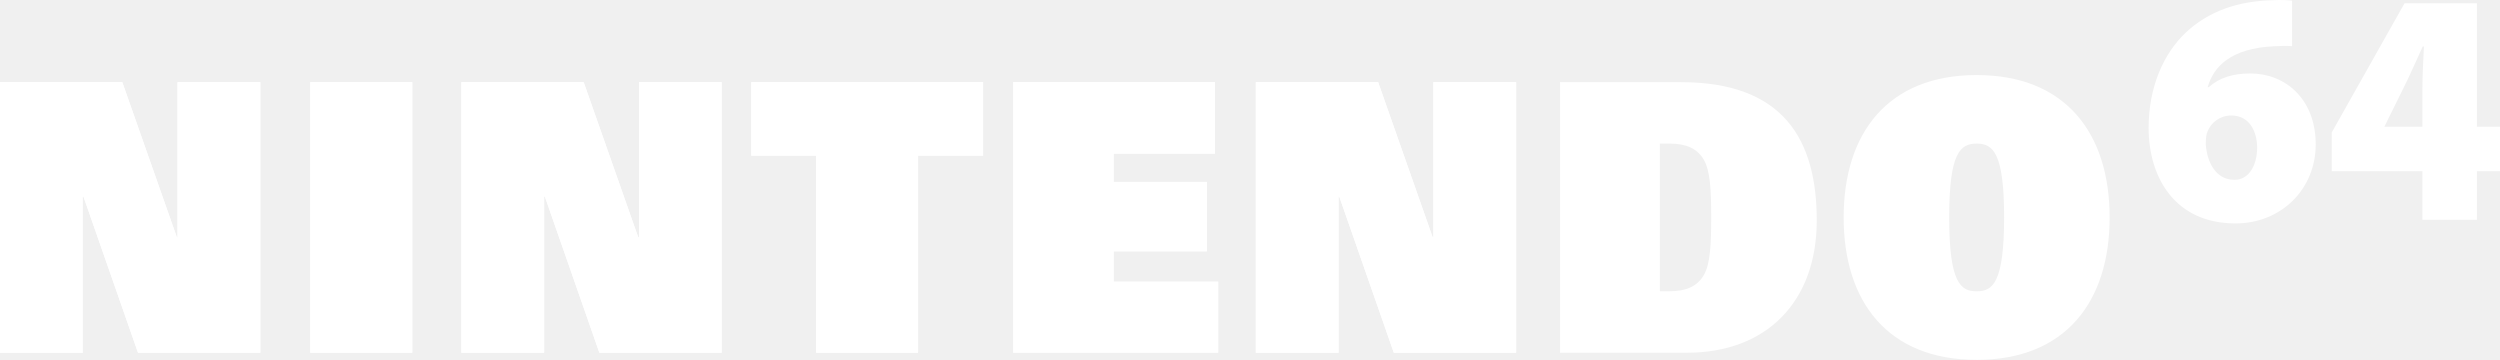
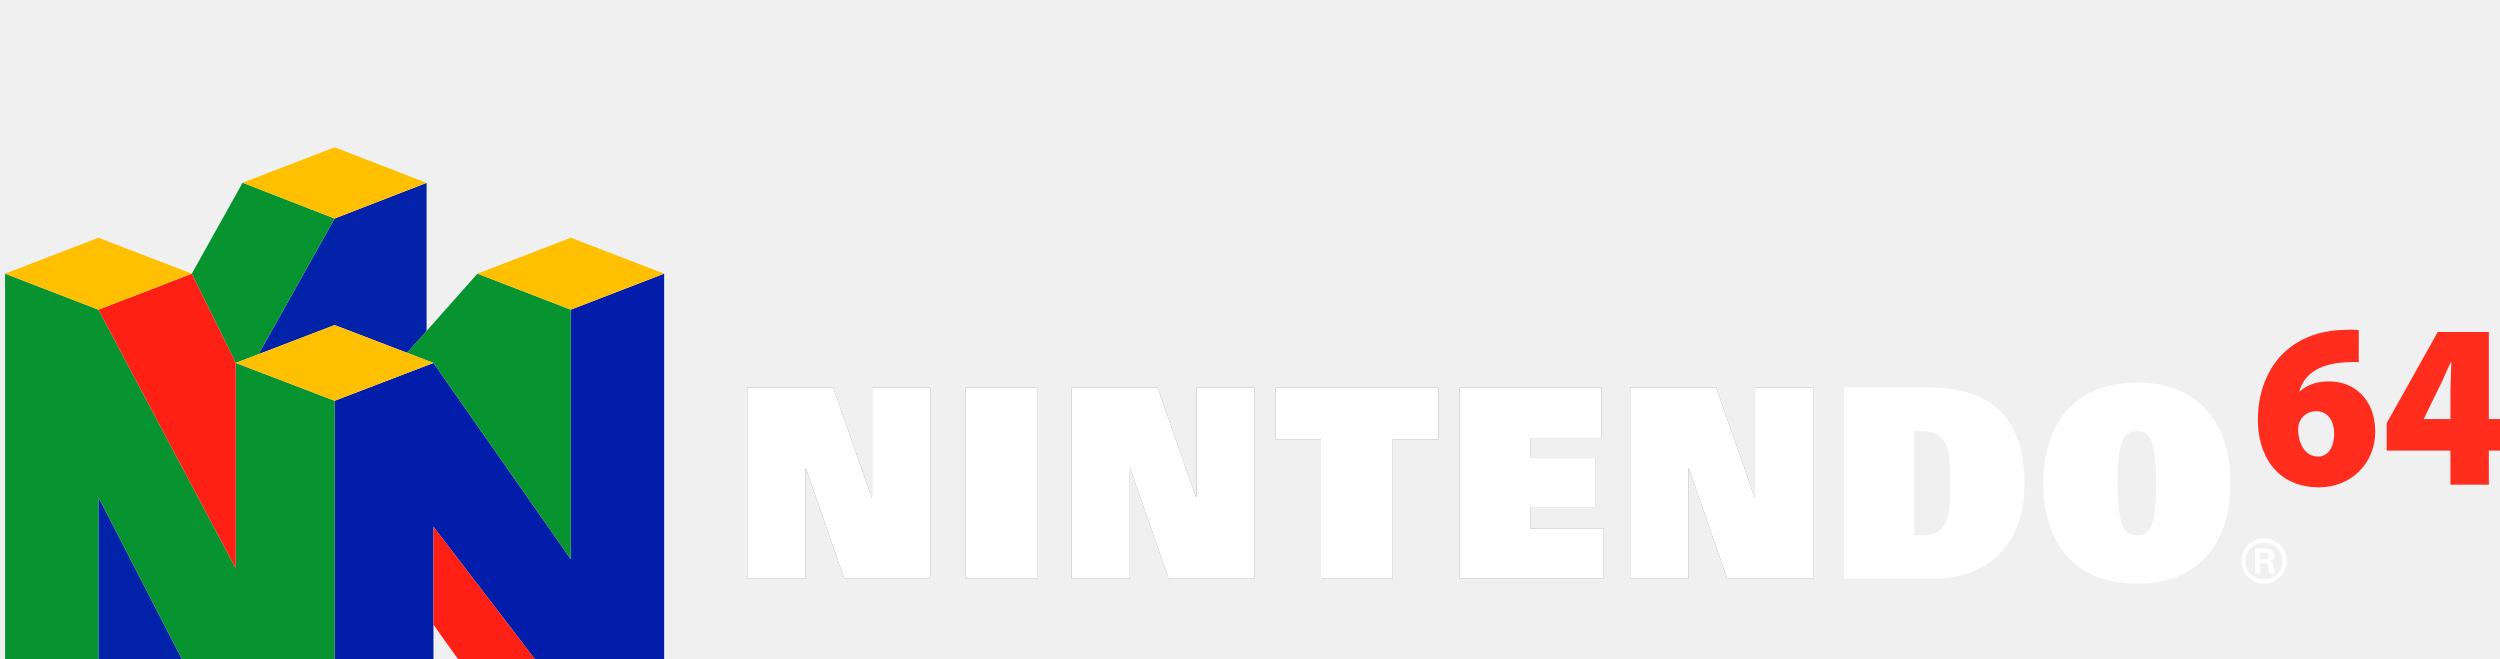
- <svg xmlns="http://www.w3.org/2000/svg" version="1.1">
-   <g transform="matrix(0.44, 0, 0, 0.438092, 0, 0.000096)">
-     <polygon id="polygon3518" points="33.122 85.023 62.473 85.023 62.473 19.803 42.615 19.803 42.615 57.202 42.444 57.202 29.347 19.803 0 19.803 0 85.023 19.846 85.023 19.846 47.375 20.025 47.375" style="fill-opacity: 1; fill: rgb(255, 255, 255);" />
-     <polygon id="polygon3520" points="143.849 85.023 173.2 85.023 173.2 19.803 153.354 19.803 153.354 57.202 153.175 57.202 140.078 19.803 110.731 19.803 110.731 85.023 130.589 85.023 130.589 47.375 130.76 47.375" style="fill-opacity: 1; fill: rgb(255, 255, 255);" />
-     <polygon id="polygon3522" points="334.517 85.023 363.872 85.023 363.872 19.803 344.018 19.803 344.018 57.202 343.843 57.202 330.75 19.803 301.399 19.803 301.399 85.023 321.249 85.023 321.249 47.375 321.424 47.375" style="fill-opacity: 1; fill: rgb(255, 255, 255);" />
-     <polygon id="polygon3524" points="74.46 19.803 98.942 19.803 98.942 85.023 74.46 85.023" style="fill-opacity: 1; fill: rgb(255, 255, 255);" />
-     <polygon id="polygon3526" points="195.856 37.52 180.299 37.52 180.299 19.803 235.941 19.803 235.941 37.52 220.33 37.52 220.33 85.023 195.856 85.023" style="fill-opacity: 1; fill: rgb(255, 255, 255);" />
-     <polygon id="polygon3536" points="243.169 19.783 291.583 19.783 291.583 37.037 267.265 37.037 267.265 43.856 289.657 43.856 289.657 60.577 267.265 60.577 267.265 67.894 292.362 67.894 292.362 85.004 243.169 85.004" style="fill-opacity: 1; fill: rgb(255, 255, 255);" />
-     <path id="path3528" d="M 374.408 19.803 L 403.412 19.803 C 428.147 19.803 436.02 33.803 436.02 53.135 C 436.02 72.829 423.873 85.023 404.876 85.023 L 374.408 85.023 L 374.408 19.803 L 374.408 19.803 Z M 398.372 70.202 L 400.758 70.202 C 404.697 70.202 407.335 68.996 408.877 66.376 C 410.5 63.663 410.687 58.728 410.687 52.411 C 410.687 46.09 410.5 41.159 408.877 38.442 C 407.335 35.819 404.697 34.612 400.758 34.612 L 398.372 34.612 L 398.372 70.202 L 398.372 70.202 Z" style="fill-opacity: 1; fill: rgb(255, 255, 255);" />
-     <path id="path3530" d="M 474.397 18.09 C 495.706 18.09 506.312 32.086 506.312 52.411 C 506.312 72.74 495.702 86.74 474.397 86.74 C 453.08 86.74 442.477 72.74 442.477 52.411 C 442.477 32.086 453.076 18.09 474.397 18.09 L 474.397 18.09 Z M 474.397 70.214 C 478.157 70.214 480.986 68.365 480.986 52.411 C 480.986 36.815 478.324 34.612 474.397 34.612 C 470.462 34.612 467.804 36.815 467.804 52.411 C 467.804 68.365 470.629 70.214 474.397 70.214 L 474.397 70.214 Z" style="fill-opacity: 1; fill: rgb(255, 255, 255);" />
-     <polygon id="polygon3566" points="33.122 85.023 62.473 85.023 62.473 19.803 42.615 19.803 42.615 57.202 42.444 57.202 29.347 19.803 0 19.803 0 85.023 19.846 85.023 19.846 47.375 20.025 47.375" style="fill-opacity: 1; fill: rgb(255, 255, 255);" />
-     <polygon id="polygon3568" points="143.849 85.023 173.2 85.023 173.2 19.803 153.354 19.803 153.354 57.202 153.175 57.202 140.078 19.803 110.731 19.803 110.731 85.023 130.589 85.023 130.589 47.375 130.76 47.375" style="fill-opacity: 1; fill: rgb(255, 255, 255);" />
-     <polygon id="polygon3570" points="334.517 85.023 363.872 85.023 363.872 19.803 344.018 19.803 344.018 57.202 343.843 57.202 330.75 19.803 301.399 19.803 301.399 85.023 321.249 85.023 321.249 47.375 321.424 47.375" style="fill-opacity: 1; fill: rgb(255, 255, 255);" />
-     <polygon id="polygon3572" points="74.46 19.803 98.942 19.803 98.942 85.023 74.46 85.023" style="fill-opacity: 1; fill: rgb(255, 255, 255);" />
-     <polygon id="polygon3574" points="195.856 37.52 180.299 37.52 180.299 19.803 235.941 19.803 235.941 37.52 220.33 37.52 220.33 85.023 195.856 85.023" style="fill-opacity: 1; fill: rgb(255, 255, 255);" />
-     <polygon id="polygon3576" points="243.169 19.783 291.583 19.783 291.583 37.037 267.265 37.037 267.265 43.856 289.657 43.856 289.657 60.577 267.265 60.577 267.265 67.894 292.362 67.894 292.362 85.004 243.169 85.004" style="fill-opacity: 1; fill: rgb(255, 255, 255);" />
-     <path id="path3532" d="M 550.095 11.131 C 548.791 11.018 547.526 11.069 545.759 11.151 C 535.433 11.629 531.257 16.027 529.84 21.002 L 530.089 21.002 C 532.662 18.752 535.838 17.705 540.096 17.705 C 548.289 17.705 555.77 23.66 555.77 34.834 C 555.77 45.526 547.55 53.855 536.519 53.855 C 521.986 53.855 515.669 42.755 515.669 30.853 C 515.669 21.188 519.098 12.999 524.726 7.718 C 530.086 2.755 536.99 0.249 545.448 0.054 C 547.686 -0.074 549.017 0.054 550.095 0.151 L 550.095 11.131 L 550.095 11.131 Z M 536.336 43.339 C 539.684 43.339 541.715 39.917 541.715 35.547 C 541.688 31.861 539.999 27.84 535.507 27.84 C 532.767 27.84 530.627 29.58 529.821 31.678 C 529.51 32.324 529.389 33.238 529.389 34.795 C 529.677 38.964 531.685 43.339 536.255 43.339 L 536.336 43.339 L 536.336 43.339 Z" style="fill-opacity: 1; fill: rgb(255, 255, 255);" />
-     <path id="path3534" d="M 581.376 52.976 L 581.376 41.272 L 559.619 41.272 L 559.619 31.919 L 577.087 0.79 L 594.469 0.79 L 594.469 30.549 L 600 30.549 L 600 41.272 L 594.469 41.272 L 594.469 52.976 L 581.376 52.976 L 581.376 52.976 Z M 581.376 30.549 L 581.376 21.582 C 581.376 18.265 581.575 14.821 581.746 11.193 L 581.462 11.193 C 579.843 14.716 578.434 18.067 576.597 21.706 L 572.319 30.393 L 572.272 30.553 L 581.376 30.549 L 581.376 30.549 Z" style="fill-opacity: 1; fill: rgb(255, 255, 255);" />
+ <svg xmlns="http://www.w3.org/2000/svg" version="1.1" id="svg81">
+   <defs id="defs85" />
+   <g id="Page-1" style="fill:none;fill-rule:evenodd;stroke:none;stroke-width:1" transform="matrix(1.022778,0,0,1.022778,1.009362,29.37642)">
+     <g id="mainlogo" style="fill-rule:nonzero">
+       <path d="m 163.625,84.105 h 16.764 V 46.853 H 169.046 v 21.361 h -0.097 l -7.479,-21.361 h -16.763 v 37.252 h 11.336 V 62.602 h 0.102 z m 63.245,0 h 16.765 V 46.853 H 232.298 v 21.361 h -0.102 L 224.717,46.853 H 207.954 v 37.252 h 11.341 V 62.602 h 0.099 z m 108.904,0 h 16.767 V 46.853 h -11.34 v 21.361 h -0.101 l -7.478,-21.361 h -16.765 v 37.252 h 11.337 V 62.602 h 0.1 z M 187.238,46.853 h 13.982 v 37.252 h -13.982 z m 69.338,10.119 h -8.886 V 46.853 h 31.78 v 10.119 h -8.916 v 27.132 h -13.978 z m 27.023,-10.129 h 27.654 v 9.852 h -13.891 v 3.896 h 12.79 v 9.55 h -12.79 v 4.18 h 14.333 v 9.772 h -28.096 z" id="Shape" style="fill:#7b7692" />
+       <g id="Group-58">
+         <polygon id="Path" points="78.399,40.072 82.188,35.82 82.188,6.927 64.252,13.882 49.43,40.335 64.252,34.655 " style="fill:#0222a9" />
+         <polygon id="polygon60" points="110.299,31.655 128.504,24.635 128.504,101.275 110.299,108.921 83.528,73.982 83.528,120.176 64.252,128.33 64.252,49.423 83.528,42.04 110.299,80.304 " style="fill:#011da9" />
+         <polygon id="polygon62" points="18.204,108.921 35.284,101.359 18.204,68.199 " style="fill:#0222a9" />
+         <path d="M 36.409,24.635 44.977,42.038 49.43,40.335 64.252,13.882 46.314,6.907 Z m 41.99,15.438 13.701,-15.438 18.199,7.021 v 48.649 L 83.528,42.04 Z" id="path64" style="fill:#069330" />
+         <polygon id="polygon66" points="64.252,49.423 44.977,42.038 44.977,82.097 18.204,31.655 7.7566371e-13,24.635 7.7566371e-13,101.275 18.204,108.921 18.204,68.199 44.977,120.176 64.252,128.33 " style="fill:#069330" />
+         <path d="m 44.977,42.038 v 40.058 L 18.204,31.655 36.409,24.635 Z M 110.299,108.921 83.528,73.982 v 19.089 l 5.467,7.669 z" id="path68" style="fill:#fe2015" />
+         <path d="m 83.528,42.038 -19.276,7.384 -19.275,-7.384 19.275,-7.383 z m 8.565,-17.404 18.206,-7.003 18.204,7.003 -18.204,7.021 z M 0,24.635 18.204,17.631 36.409,24.635 18.204,31.655 Z M 82.188,6.927 64.252,0 46.314,6.907 64.252,13.882 Z" id="path70" style="fill:#ffc001" />
+       </g>
+       <path d="m 358.568,46.847 h 16.562 c 14.142,0 18.609,8.002 18.609,19.027 0,11.258 -6.932,18.237 -17.771,18.237 H 358.569 V 46.847 Z m 13.677,28.797 h 1.349 c 2.28,0 3.769,-0.698 4.652,-2.187 0.93,-1.535 1.023,-4.373 1.023,-8.002 0,-3.582 -0.093,-6.42 -1.023,-7.955 -0.883,-1.489 -2.373,-2.187 -4.652,-2.187 h -1.349 z m 43.405,-29.774 c 12.189,0 18.237,8.002 18.237,19.586 0,11.63 -6.048,19.632 -18.237,19.632 -12.142,0 -18.237,-8.002 -18.237,-19.632 0,-11.584 6.095,-19.586 18.237,-19.586 z m 0,29.774 c 2.187,0 3.768,-1.07 3.768,-10.188 0,-8.886 -1.488,-10.142 -3.768,-10.142 -2.233,0 -3.768,1.256 -3.768,10.142 4.7e-4,9.118 1.629,10.188 3.768,10.188 z m 24.796,0.605 c -2.466,0 -4.42,1.954 -4.42,4.42 0,2.419 1.954,4.42 4.42,4.42 2.419,0 4.42,-2 4.42,-4.42 0,-2.466 -2,-4.42 -4.42,-4.42 z m 0,8.048 c -2.046,0 -3.675,-1.628 -3.675,-3.629 0,-2 1.628,-3.629 3.675,-3.629 2,0 3.629,1.628 3.629,3.629 0,2 -1.628,3.629 -3.629,3.629 z" id="path73" style="fill:#ffffff" />
+       <path d="m 439.703,83.088 h -1.023 v -4.838 h 2.047 c 0.837,0 1.721,0.28 1.721,1.256 0,0.605 -0.418,1.023 -1.023,1.163 0.79,0.093 0.79,0.605 0.883,1.256 0.047,0.326 0.093,0.884 0.28,1.163 h -1.163 c -0.093,-0.419 -0.14,-0.884 -0.186,-1.303 0,-0.28 -0.093,-0.651 -0.419,-0.651 h -1.117 z m 0,-2.745 h 0.884 c 0.465,0 0.745,-0.233 0.745,-0.698 0,-0.418 -0.28,-0.605 -0.745,-0.605 h -0.884 z m -276.078,3.762 h 16.764 V 46.853 H 169.046 v 21.361 h -0.097 l -7.479,-21.361 h -16.763 v 37.252 h 11.336 V 62.602 h 0.102 z m 63.245,0 h 16.765 V 46.853 H 232.298 v 21.361 h -0.102 L 224.717,46.853 H 207.954 v 37.252 h 11.341 V 62.602 h 0.099 z m 108.904,0 h 16.767 V 46.853 h -11.34 v 21.361 h -0.101 l -7.478,-21.361 h -16.765 v 37.252 h 11.337 V 62.602 h 0.1 z M 187.238,46.853 h 13.982 v 37.252 h -13.982 z m 69.338,10.119 h -8.886 V 46.853 h 31.78 v 10.119 h -8.916 v 27.132 h -13.978 z m 27.023,-10.129 h 27.654 v 9.852 h -13.891 v 3.896 h 12.79 v 9.55 h -12.79 v 4.18 h 14.333 v 9.772 h -28.096 z" id="path75" style="fill:#ffffff" />
+       <path d="m 458.916,41.916 c -0.744,-0.093 -1.489,-0.047 -2.466,0 -5.908,0.279 -8.281,2.791 -9.119,5.629 h 0.14 c 1.488,-1.303 3.303,-1.907 5.722,-1.907 4.699,0 8.932,3.396 8.932,9.816 0,6.095 -4.652,10.84 -10.98,10.84 -8.281,0 -11.91,-6.327 -11.91,-13.119 0,-5.536 1.954,-10.188 5.164,-13.212 3.071,-2.838 7.025,-4.28 11.863,-4.373 1.256,-0.093 2.047,0 2.652,0.047 v 6.28 h 4.6e-4 z m -7.862,18.376 c 1.908,0 3.071,-1.954 3.071,-4.466 0,-2.093 -0.977,-4.373 -3.536,-4.373 -1.581,0 -2.791,0.977 -3.257,2.187 -0.186,0.372 -0.233,0.883 -0.233,1.768 0.14,2.373 1.303,4.885 3.908,4.885 z m 25.727,5.49 V 59.129 H 464.36 V 53.779 L 474.315,36.007 h 9.956 v 16.981 h 3.163 v 6.141 h -3.163 v 6.653 z m 0,-12.794 v -5.117 c 0,-1.907 0.093,-3.861 0.186,-5.955 h -0.14 c -0.93,2.047 -1.721,3.954 -2.791,6.001 l -2.419,4.978 -0.046,0.093 z" id="path77" style="fill:#ff2d1e" />
+     </g>
  </g>
</svg>
